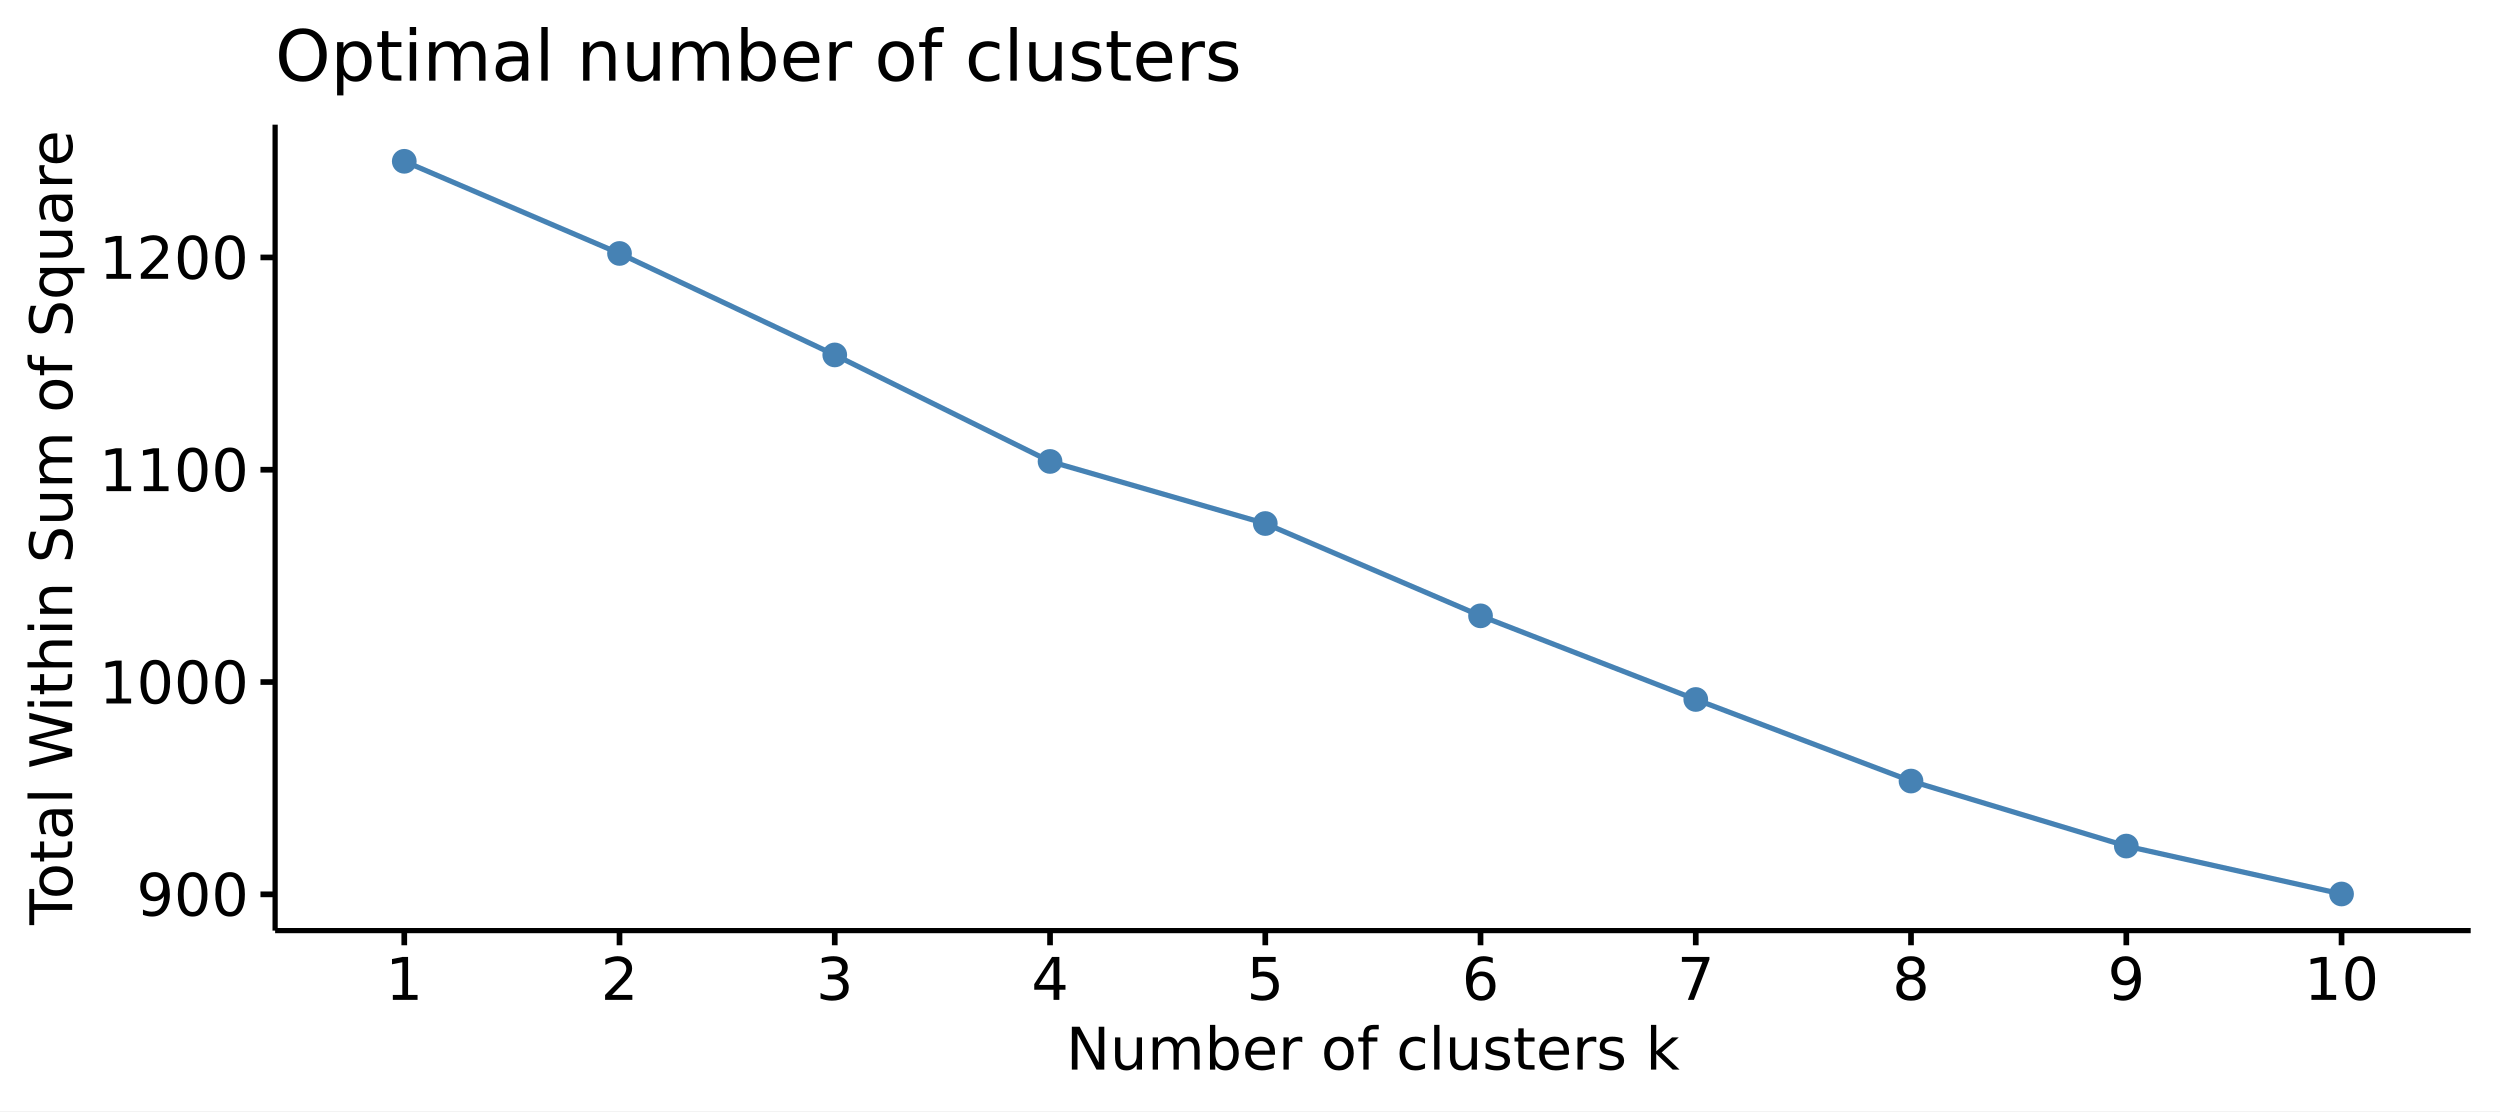
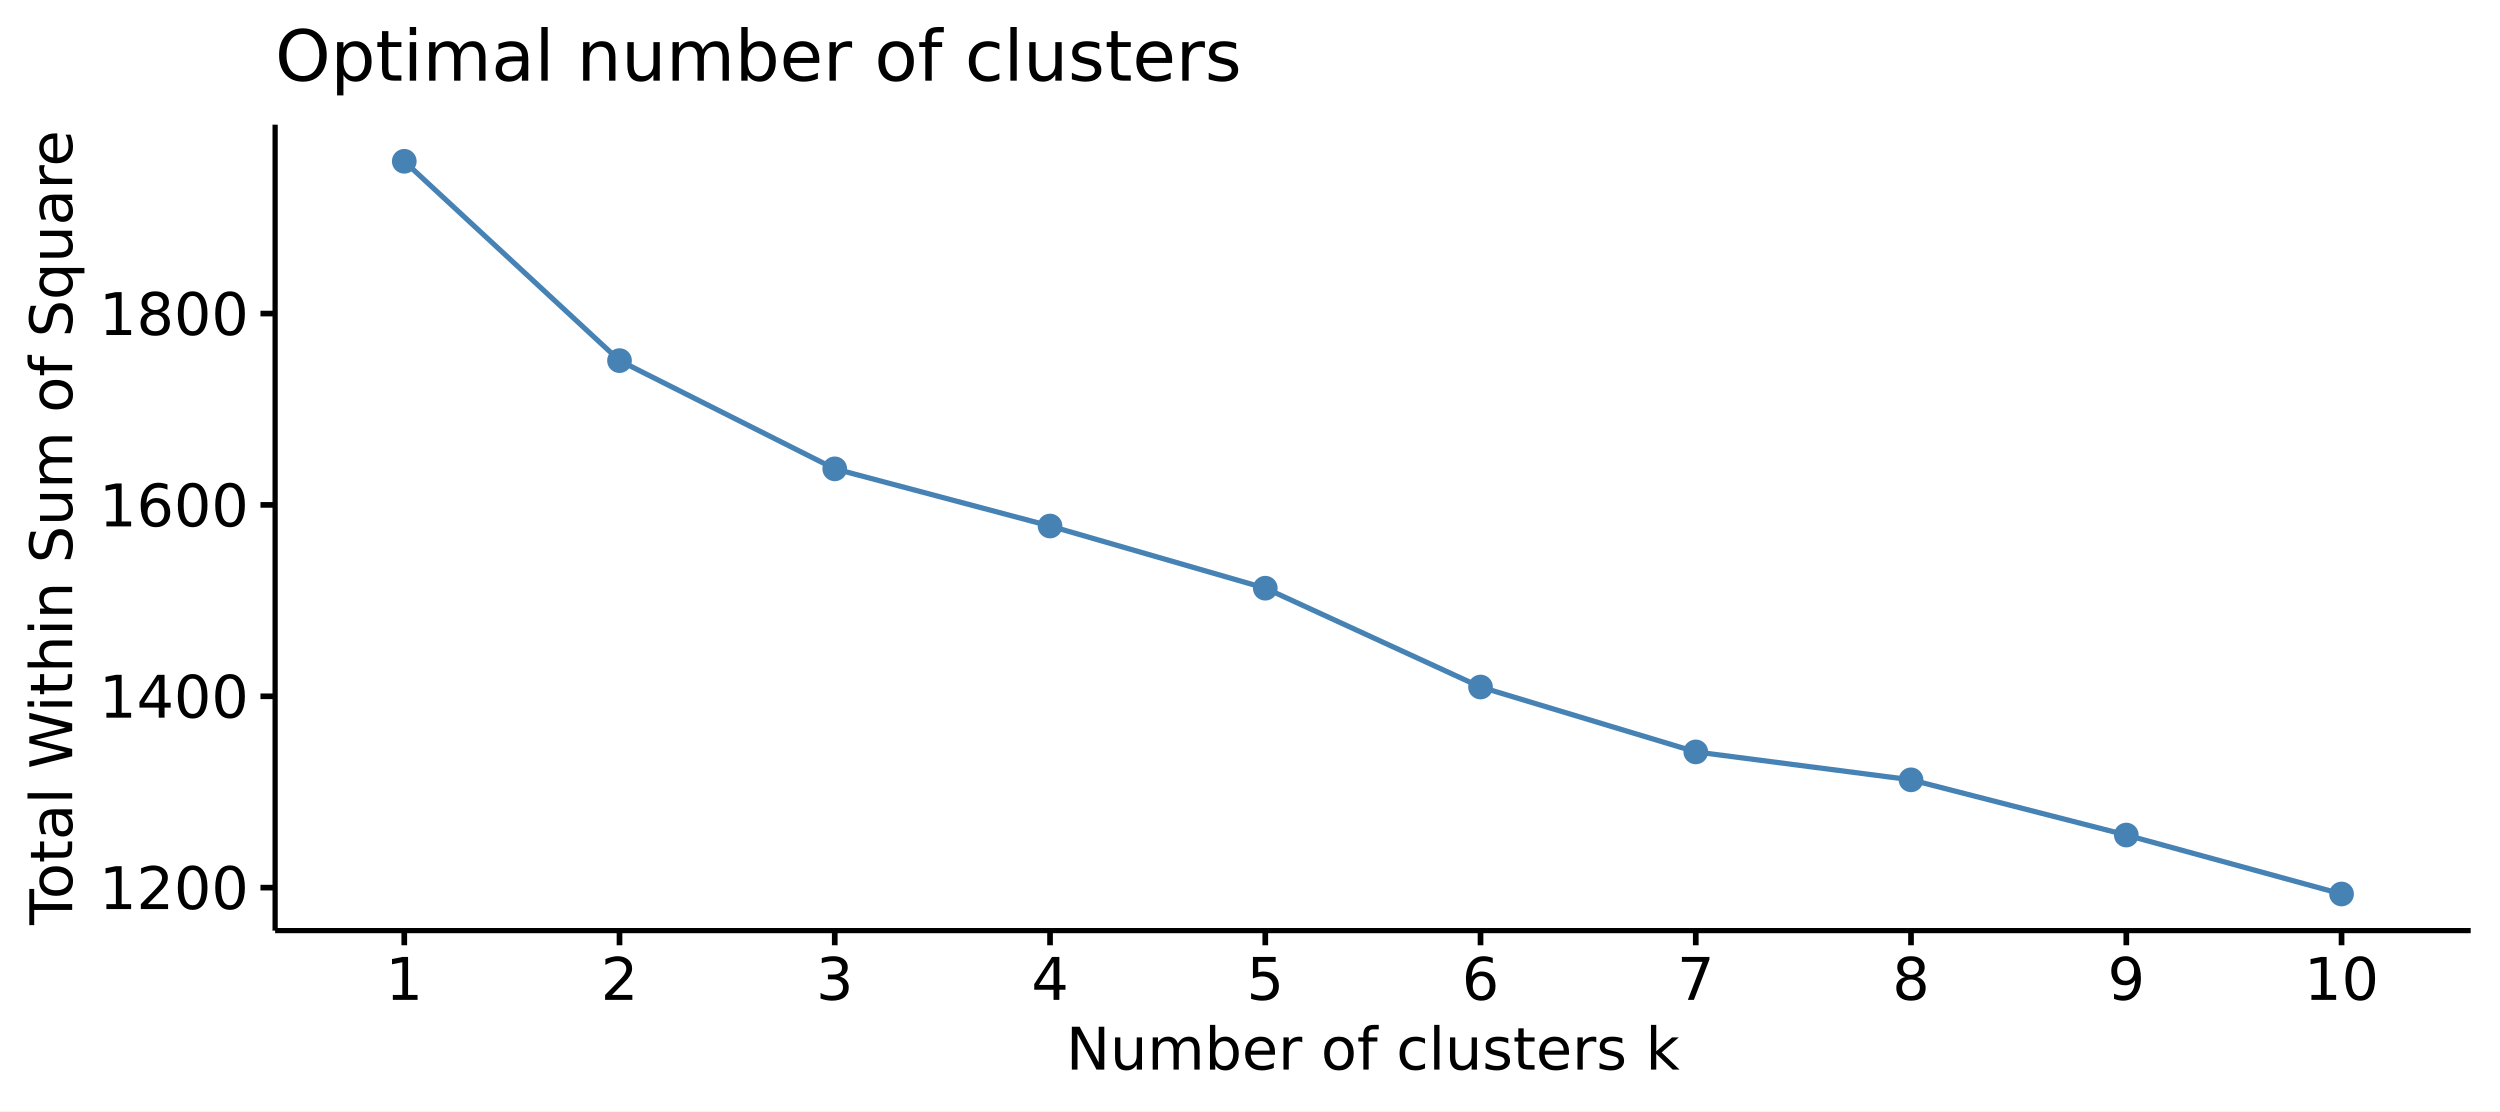
<svg xmlns="http://www.w3.org/2000/svg" class="svglite" width="510.24pt" height="226.77pt" viewBox="0 0 510.24 226.77">
  <defs>
    <style type="text/css">
    .svglite line, .svglite polyline, .svglite polygon, .svglite path, .svglite rect, .svglite circle {
      fill: none;
      stroke: #000000;
      stroke-linecap: round;
      stroke-linejoin: round;
      stroke-miterlimit: 10.00;
    }
    .svglite text {
      white-space: pre;
    }
  </style>
  </defs>
  <rect width="100%" height="100%" style="stroke: none; fill: #FFFFFF;" />
  <defs>
    <clipPath id="cpMC4wMHw1MTAuMjR8MC4wMHwyMjYuNzc=">
      <rect x="0.00" y="0.00" width="510.24" height="226.77" />
    </clipPath>
  </defs>
  <g clip-path="url(#cpMC4wMHw1MTAuMjR8MC4wMHwyMjYuNzc=)">
    <rect x="0.00" y="0" width="510.24" height="226.77" style="stroke-width: 1.16; stroke: #FFFFFF; fill: #FFFFFF;" />
  </g>
  <defs>
    <clipPath id="cpNTYuMTV8NTA0LjI2fDI1LjQ0fDE4OS45Mw==">
      <rect x="56.15" y="25.44" width="448.11" height="164.49" />
    </clipPath>
  </defs>
  <g clip-path="url(#cpNTYuMTV8NTA0LjI2fDI1LjQ0fDE4OS45Mw==)">
    <rect x="56.15" y="25.44" width="448.11" height="164.49" style="stroke-width: 1.16; stroke: none; fill: #FFFFFF;" />
-     <polyline points="82.51,32.92 126.44,51.73 170.37,72.44 214.31,94.18 258.24,106.85 302.17,125.69 346.10,142.76 390.03,159.41 433.97,172.68 477.90,182.46 " style="stroke-width: 1.07; stroke: #4682B4; stroke-linecap: butt;" />
+     <polyline points="82.51,32.92 126.44,73.60 170.37,95.69 214.31,107.36 258.24,120.05 302.17,140.22 346.10,153.46 390.03,159.16 433.97,170.43 477.90,182.46 " style="stroke-width: 1.07; stroke: #4682B4; stroke-linecap: butt;" />
    <circle cx="82.51" cy="32.92" r="2.17" style="stroke-width: 0.71; stroke: #4682B4; fill: #4682B4;" />
-     <circle cx="126.44" cy="51.73" r="2.17" style="stroke-width: 0.71; stroke: #4682B4; fill: #4682B4;" />
-     <circle cx="170.37" cy="72.44" r="2.17" style="stroke-width: 0.71; stroke: #4682B4; fill: #4682B4;" />
-     <circle cx="214.31" cy="94.18" r="2.17" style="stroke-width: 0.71; stroke: #4682B4; fill: #4682B4;" />
-     <circle cx="258.24" cy="106.85" r="2.17" style="stroke-width: 0.71; stroke: #4682B4; fill: #4682B4;" />
-     <circle cx="302.17" cy="125.69" r="2.17" style="stroke-width: 0.71; stroke: #4682B4; fill: #4682B4;" />
-     <circle cx="346.10" cy="142.76" r="2.17" style="stroke-width: 0.71; stroke: #4682B4; fill: #4682B4;" />
-     <circle cx="390.03" cy="159.41" r="2.17" style="stroke-width: 0.71; stroke: #4682B4; fill: #4682B4;" />
-     <circle cx="433.97" cy="172.68" r="2.17" style="stroke-width: 0.71; stroke: #4682B4; fill: #4682B4;" />
+     <circle cx="126.44" cy="73.60" r="2.17" style="stroke-width: 0.71; stroke: #4682B4; fill: #4682B4;" />
+     <circle cx="170.37" cy="95.69" r="2.17" style="stroke-width: 0.71; stroke: #4682B4; fill: #4682B4;" />
+     <circle cx="214.31" cy="107.36" r="2.17" style="stroke-width: 0.71; stroke: #4682B4; fill: #4682B4;" />
+     <circle cx="258.24" cy="120.05" r="2.17" style="stroke-width: 0.71; stroke: #4682B4; fill: #4682B4;" />
+     <circle cx="302.17" cy="140.22" r="2.17" style="stroke-width: 0.71; stroke: #4682B4; fill: #4682B4;" />
+     <circle cx="346.10" cy="153.46" r="2.17" style="stroke-width: 0.71; stroke: #4682B4; fill: #4682B4;" />
+     <circle cx="390.03" cy="159.16" r="2.17" style="stroke-width: 0.71; stroke: #4682B4; fill: #4682B4;" />
+     <circle cx="433.97" cy="170.43" r="2.17" style="stroke-width: 0.71; stroke: #4682B4; fill: #4682B4;" />
    <circle cx="477.90" cy="182.46" r="2.17" style="stroke-width: 0.71; stroke: #4682B4; fill: #4682B4;" />
  </g>
  <g clip-path="url(#cpMC4wMHw1MTAuMjR8MC4wMHwyMjYuNzc=)">
    <polyline points="56.15,189.93 56.15,25.44 " style="stroke-width: 1.07; stroke-linecap: butt;" />
-     <text x="50.77" y="186.90" text-anchor="end" style="font-size: 12.00px; font-family: &quot;DejaVu Sans&quot;;" textLength="22.92px" lengthAdjust="spacingAndGlyphs">900</text>
-     <text x="50.77" y="143.57" text-anchor="end" style="font-size: 12.00px; font-family: &quot;DejaVu Sans&quot;;" textLength="30.56px" lengthAdjust="spacingAndGlyphs">1000</text>
-     <text x="50.77" y="100.24" text-anchor="end" style="font-size: 12.00px; font-family: &quot;DejaVu Sans&quot;;" textLength="30.56px" lengthAdjust="spacingAndGlyphs">1100</text>
-     <text x="50.77" y="56.91" text-anchor="end" style="font-size: 12.00px; font-family: &quot;DejaVu Sans&quot;;" textLength="30.56px" lengthAdjust="spacingAndGlyphs">1200</text>
-     <polyline points="53.16,182.53 56.15,182.53 " style="stroke-width: 1.16; stroke-linecap: butt;" />
-     <polyline points="53.16,139.20 56.15,139.20 " style="stroke-width: 1.16; stroke-linecap: butt;" />
-     <polyline points="53.16,95.87 56.15,95.87 " style="stroke-width: 1.16; stroke-linecap: butt;" />
-     <polyline points="53.16,52.54 56.15,52.54 " style="stroke-width: 1.16; stroke-linecap: butt;" />
+     <text x="50.77" y="185.53" text-anchor="end" style="font-size: 12.00px; font-family: &quot;DejaVu Sans&quot;;" textLength="30.56px" lengthAdjust="spacingAndGlyphs">1200</text>
+     <text x="50.77" y="146.48" text-anchor="end" style="font-size: 12.00px; font-family: &quot;DejaVu Sans&quot;;" textLength="30.56px" lengthAdjust="spacingAndGlyphs">1400</text>
+     <text x="50.77" y="107.43" text-anchor="end" style="font-size: 12.00px; font-family: &quot;DejaVu Sans&quot;;" textLength="30.56px" lengthAdjust="spacingAndGlyphs">1600</text>
+     <text x="50.77" y="68.37" text-anchor="end" style="font-size: 12.00px; font-family: &quot;DejaVu Sans&quot;;" textLength="30.56px" lengthAdjust="spacingAndGlyphs">1800</text>
+     <polyline points="53.16,181.16 56.15,181.16 " style="stroke-width: 1.16; stroke-linecap: butt;" />
+     <polyline points="53.16,142.11 56.15,142.11 " style="stroke-width: 1.16; stroke-linecap: butt;" />
+     <polyline points="53.16,103.05 56.15,103.05 " style="stroke-width: 1.16; stroke-linecap: butt;" />
+     <polyline points="53.16,64.00 56.15,64.00 " style="stroke-width: 1.16; stroke-linecap: butt;" />
    <polyline points="56.15,189.93 504.26,189.93 " style="stroke-width: 1.07; stroke-linecap: butt;" />
    <polyline points="82.51,192.92 82.51,189.93 " style="stroke-width: 1.16; stroke-linecap: butt;" />
    <polyline points="126.44,192.92 126.44,189.93 " style="stroke-width: 1.16; stroke-linecap: butt;" />
    <polyline points="170.37,192.92 170.37,189.93 " style="stroke-width: 1.16; stroke-linecap: butt;" />
    <polyline points="214.31,192.92 214.31,189.93 " style="stroke-width: 1.16; stroke-linecap: butt;" />
    <polyline points="258.24,192.92 258.24,189.93 " style="stroke-width: 1.16; stroke-linecap: butt;" />
    <polyline points="302.17,192.92 302.17,189.93 " style="stroke-width: 1.16; stroke-linecap: butt;" />
    <polyline points="346.10,192.92 346.10,189.93 " style="stroke-width: 1.16; stroke-linecap: butt;" />
    <polyline points="390.03,192.92 390.03,189.93 " style="stroke-width: 1.16; stroke-linecap: butt;" />
    <polyline points="433.97,192.92 433.97,189.93 " style="stroke-width: 1.16; stroke-linecap: butt;" />
    <polyline points="477.90,192.92 477.90,189.93 " style="stroke-width: 1.16; stroke-linecap: butt;" />
    <text x="82.51" y="204.06" text-anchor="middle" style="font-size: 12.00px; font-family: &quot;DejaVu Sans&quot;;" textLength="7.64px" lengthAdjust="spacingAndGlyphs">1</text>
    <text x="126.44" y="204.06" text-anchor="middle" style="font-size: 12.00px; font-family: &quot;DejaVu Sans&quot;;" textLength="7.64px" lengthAdjust="spacingAndGlyphs">2</text>
    <text x="170.37" y="204.06" text-anchor="middle" style="font-size: 12.00px; font-family: &quot;DejaVu Sans&quot;;" textLength="7.64px" lengthAdjust="spacingAndGlyphs">3</text>
    <text x="214.31" y="204.06" text-anchor="middle" style="font-size: 12.00px; font-family: &quot;DejaVu Sans&quot;;" textLength="7.64px" lengthAdjust="spacingAndGlyphs">4</text>
    <text x="258.24" y="204.06" text-anchor="middle" style="font-size: 12.00px; font-family: &quot;DejaVu Sans&quot;;" textLength="7.64px" lengthAdjust="spacingAndGlyphs">5</text>
    <text x="302.17" y="204.06" text-anchor="middle" style="font-size: 12.00px; font-family: &quot;DejaVu Sans&quot;;" textLength="7.64px" lengthAdjust="spacingAndGlyphs">6</text>
    <text x="346.10" y="204.06" text-anchor="middle" style="font-size: 12.00px; font-family: &quot;DejaVu Sans&quot;;" textLength="7.64px" lengthAdjust="spacingAndGlyphs">7</text>
    <text x="390.03" y="204.06" text-anchor="middle" style="font-size: 12.00px; font-family: &quot;DejaVu Sans&quot;;" textLength="7.64px" lengthAdjust="spacingAndGlyphs">8</text>
    <text x="433.97" y="204.06" text-anchor="middle" style="font-size: 12.00px; font-family: &quot;DejaVu Sans&quot;;" textLength="7.64px" lengthAdjust="spacingAndGlyphs">9</text>
    <text x="477.90" y="204.06" text-anchor="middle" style="font-size: 12.00px; font-family: &quot;DejaVu Sans&quot;;" textLength="15.28px" lengthAdjust="spacingAndGlyphs">10</text>
    <text x="280.20" y="218.30" text-anchor="middle" style="font-size: 12.00px; font-family: &quot;DejaVu Sans&quot;;" textLength="125.27px" lengthAdjust="spacingAndGlyphs">Number of clusters k</text>
    <text transform="translate(14.73,107.69) rotate(-90)" text-anchor="middle" style="font-size: 12.00px; font-family: &quot;DejaVu Sans&quot;;" textLength="162.24px" lengthAdjust="spacingAndGlyphs">Total Within Sum of Square</text>
    <text x="56.15" y="16.47" style="font-size: 14.40px; font-family: &quot;DejaVu Sans&quot;;" textLength="197.14px" lengthAdjust="spacingAndGlyphs">Optimal number of clusters</text>
  </g>
</svg>
